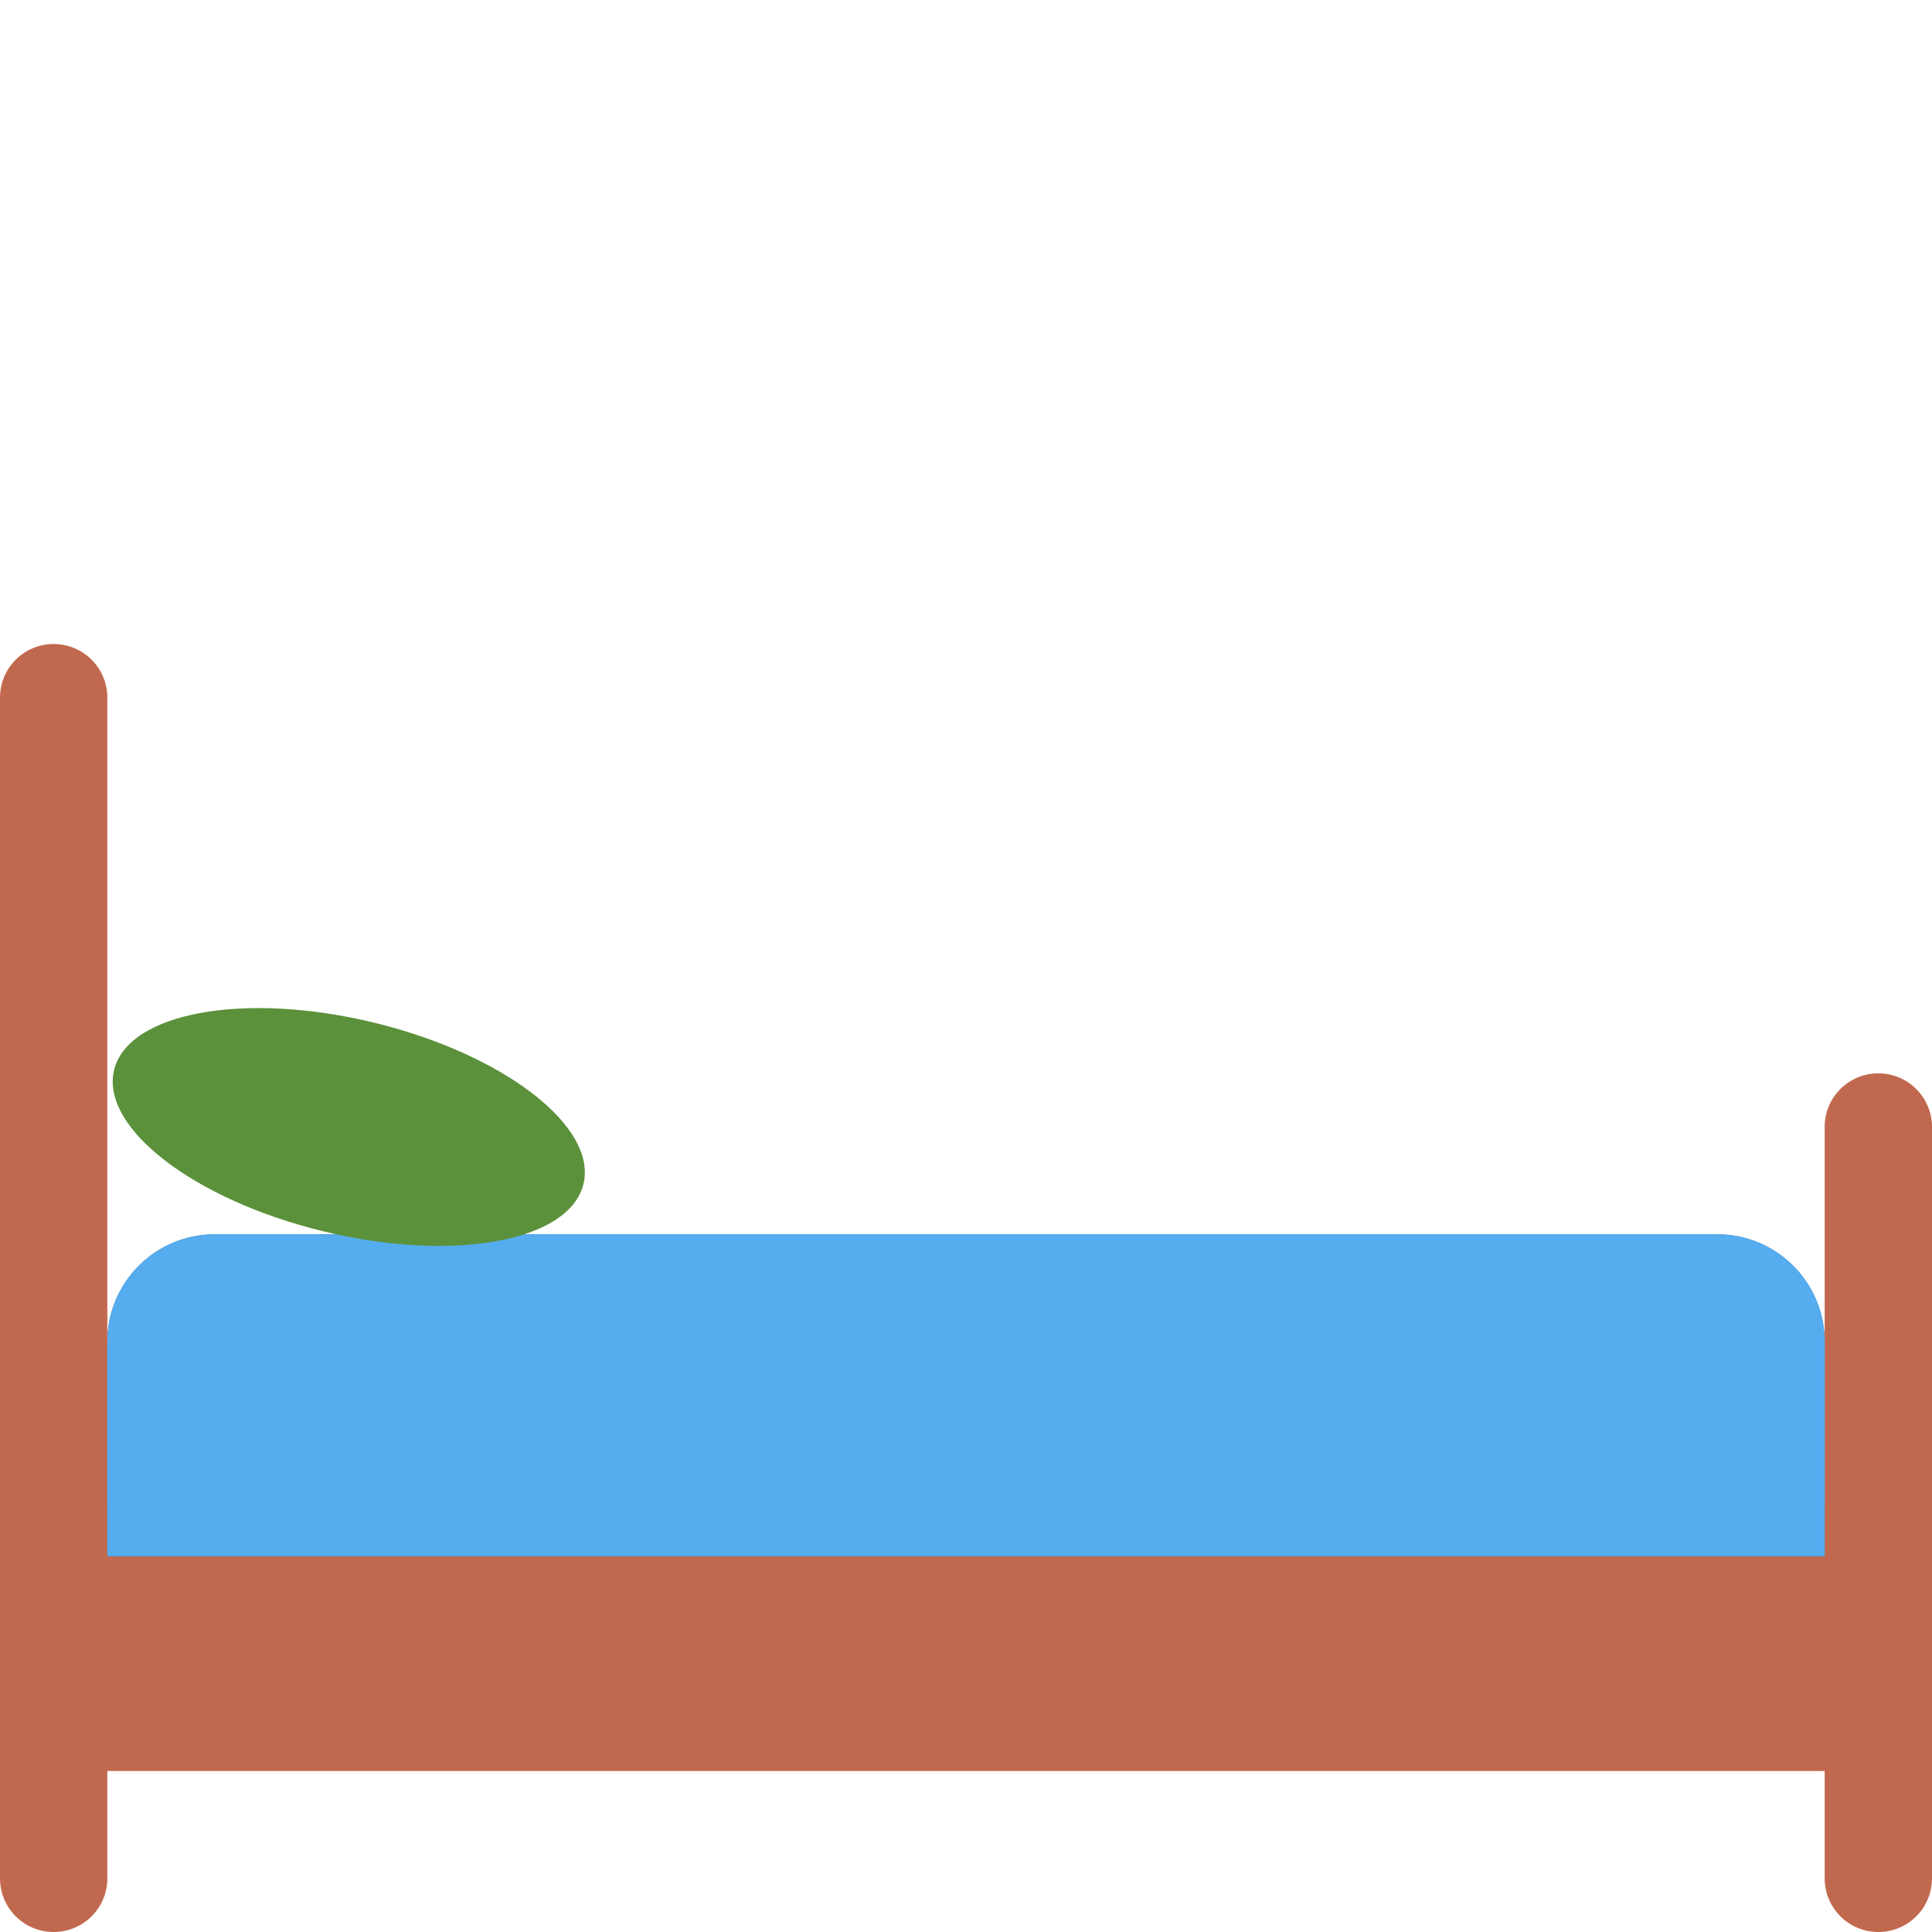
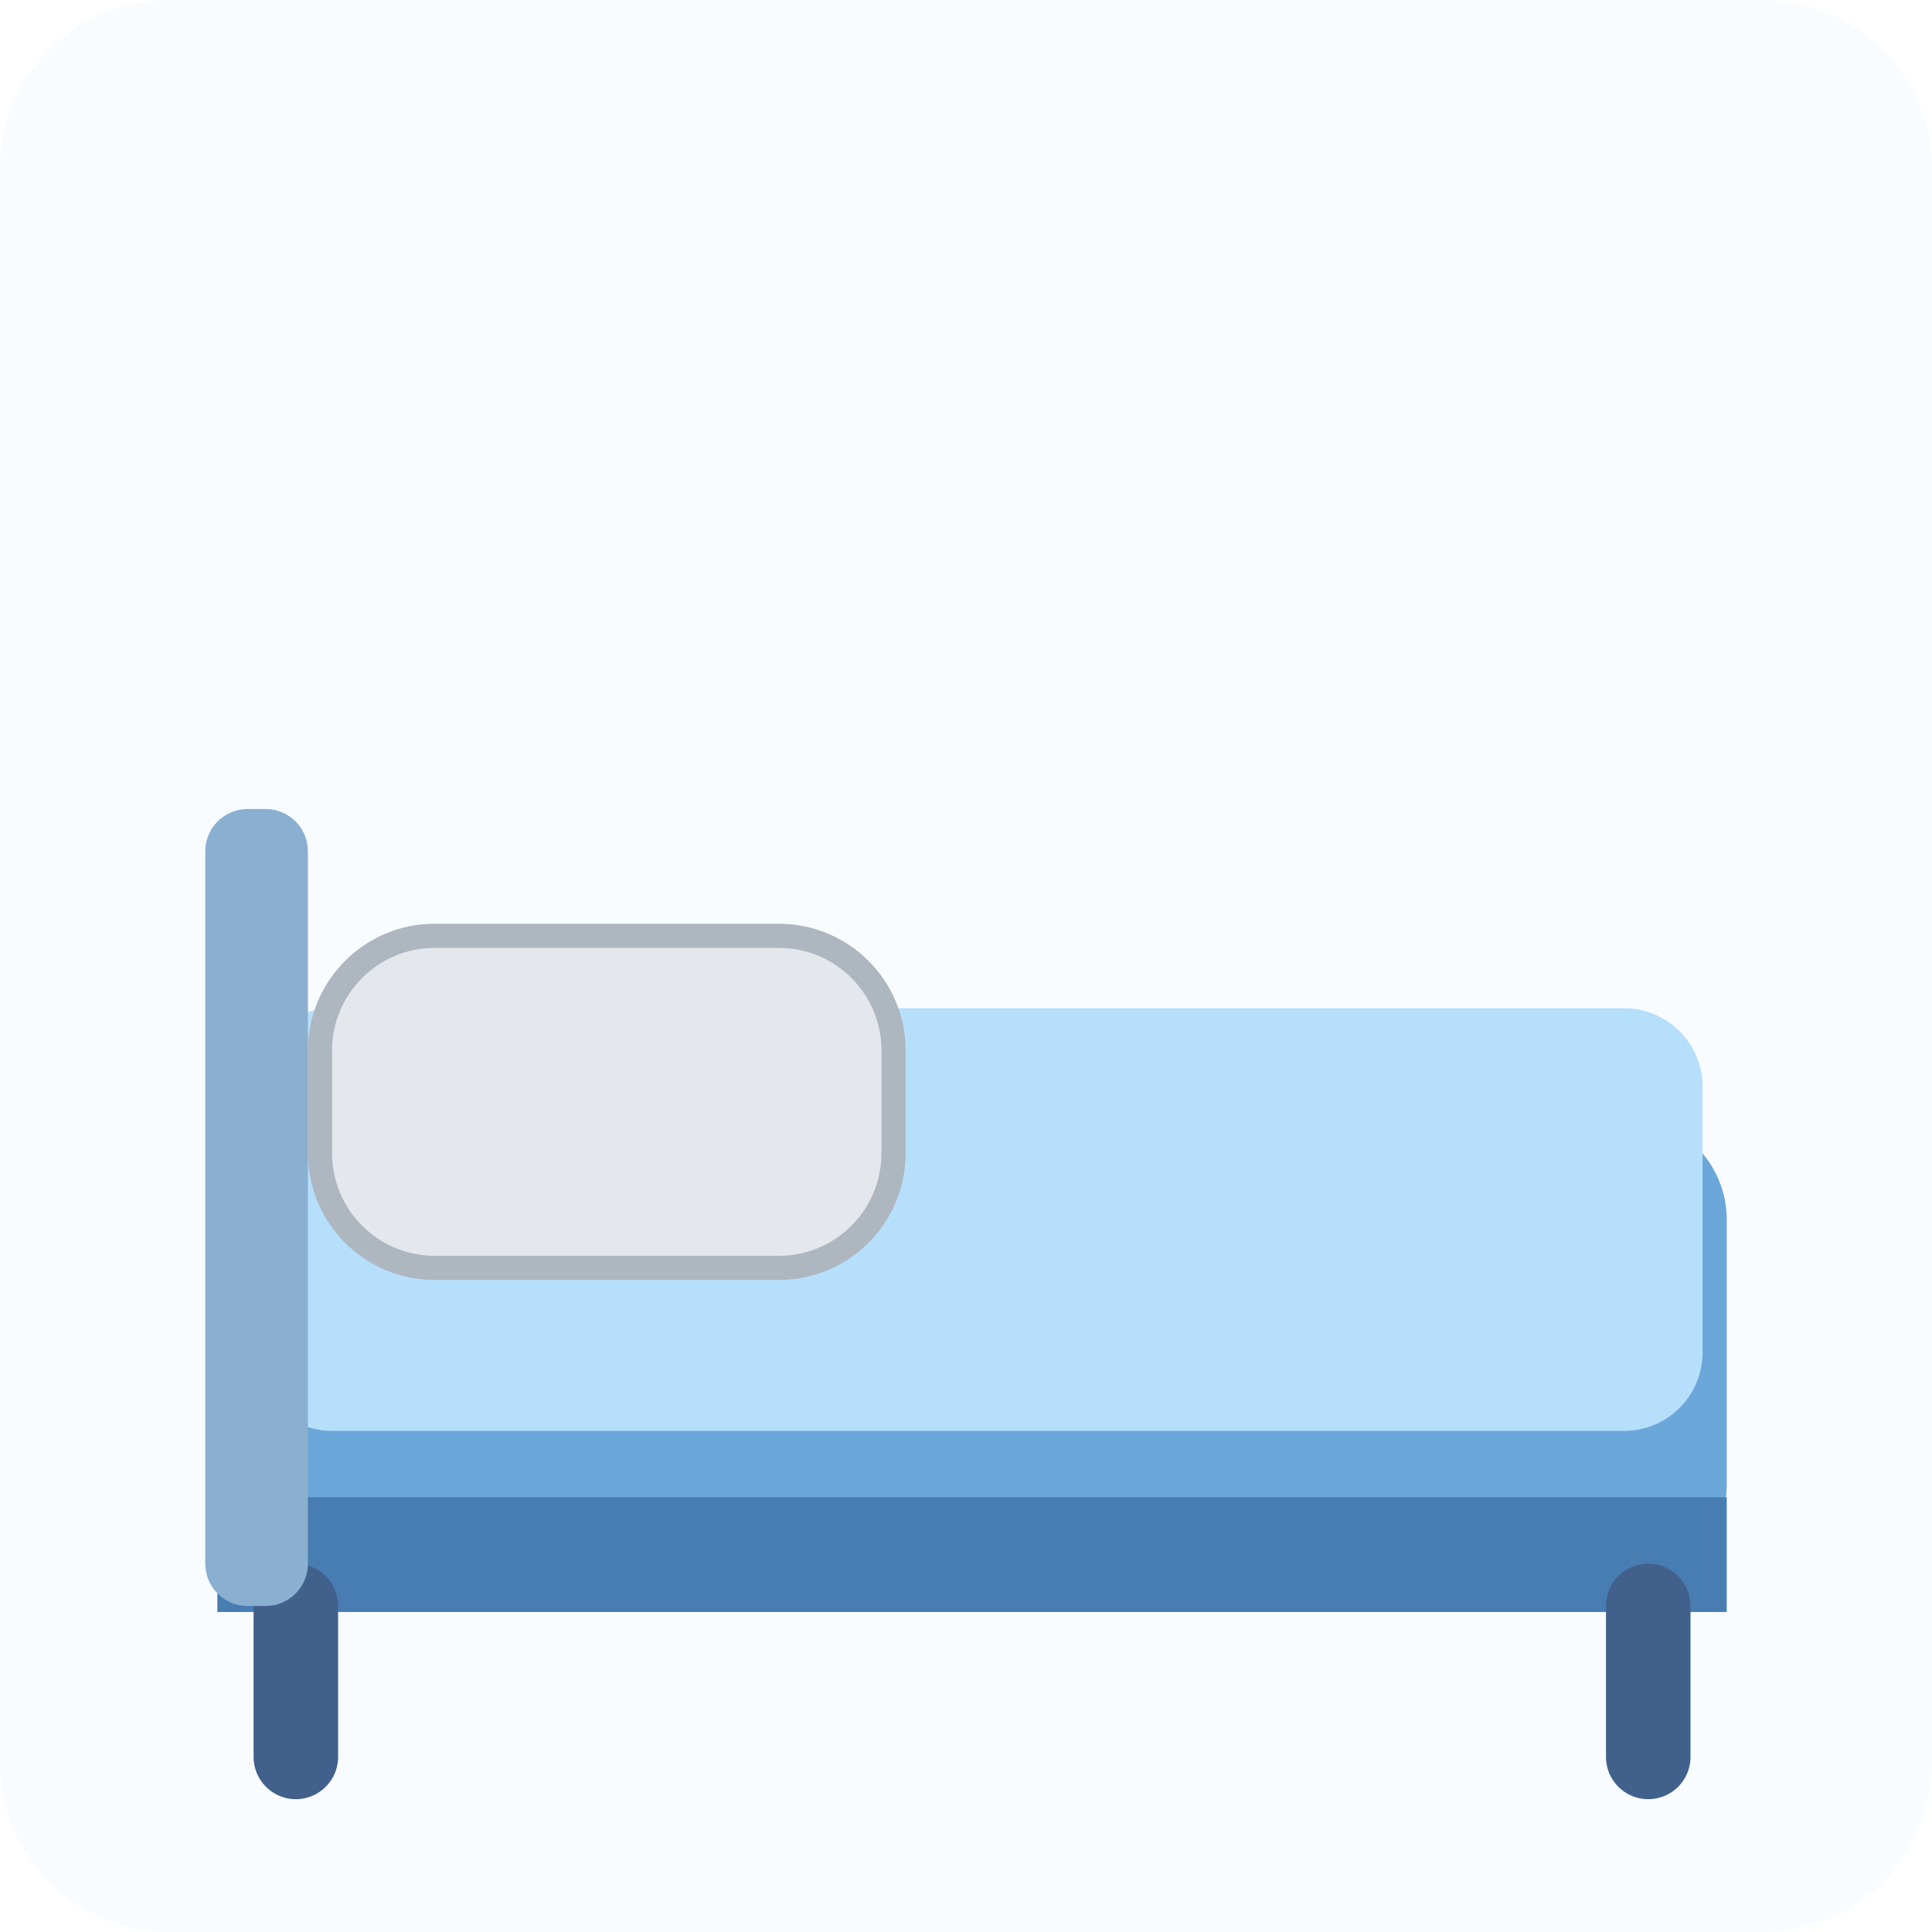
- <svg xmlns="http://www.w3.org/2000/svg" viewBox="0 0 36 36">
-   <path fill="#C1694F" d="M1 28h34v5H1z" />
-   <path fill="#C1694F" d="M36 35c0 .553-.447 1-1 1-.553 0-1-.447-1-1V21c0-.553.447-1 1-1 .553 0 1 .447 1 1v14zM0 35c0 .553.447 1 1 1 .553 0 1-.447 1-1V13c0-.552-.447-1-1-1-.553 0-1 .448-1 1v22z" />
-   <path fill="#269" d="M32 23H4c-1.104 0-2 .896-2 2v4h32v-4c0-1.104-.896-2-2-2z" />
-   <path fill="#55ACEE" d="M32 23H4c-1.104 0-2 .896-2 2v4h32v-4c0-1.104-.896-2-2-2z" />
-   <path fill="#5C913B" d="M2.126 19.938c-.261 1.073 1.485 2.419 3.9 3.006 2.415.587 4.584.192 4.846-.881.261-1.073-1.485-2.419-3.9-3.007-2.415-.587-4.585-.192-4.846.882z" />
+ <svg xmlns="http://www.w3.org/2000/svg" width="320" height="320" viewBox="0 0 320 320">
+   <rect width="320" height="320" rx="28" fill="#f8fcff" />
+   <rect x="35" y="185" width="251" height="78" rx="17" fill="#6ca7da" />
+   <rect x="42" y="167" width="240" height="70" rx="13" fill="#b6dffc" />
+   <rect x="53" y="155" width="95" height="55" rx="19" fill="#e4e7eb" stroke="#aeb6c0" stroke-width="4" />
+   <path d="M36 248h250v19H36z" fill="#487db2" />
+   <path d="M49 266v25m224-25v25" stroke="#41618c" stroke-width="14" stroke-linecap="round" />
+   <rect x="34" y="134" width="17" height="132" rx="7" fill="#8bafd0" />
</svg>
